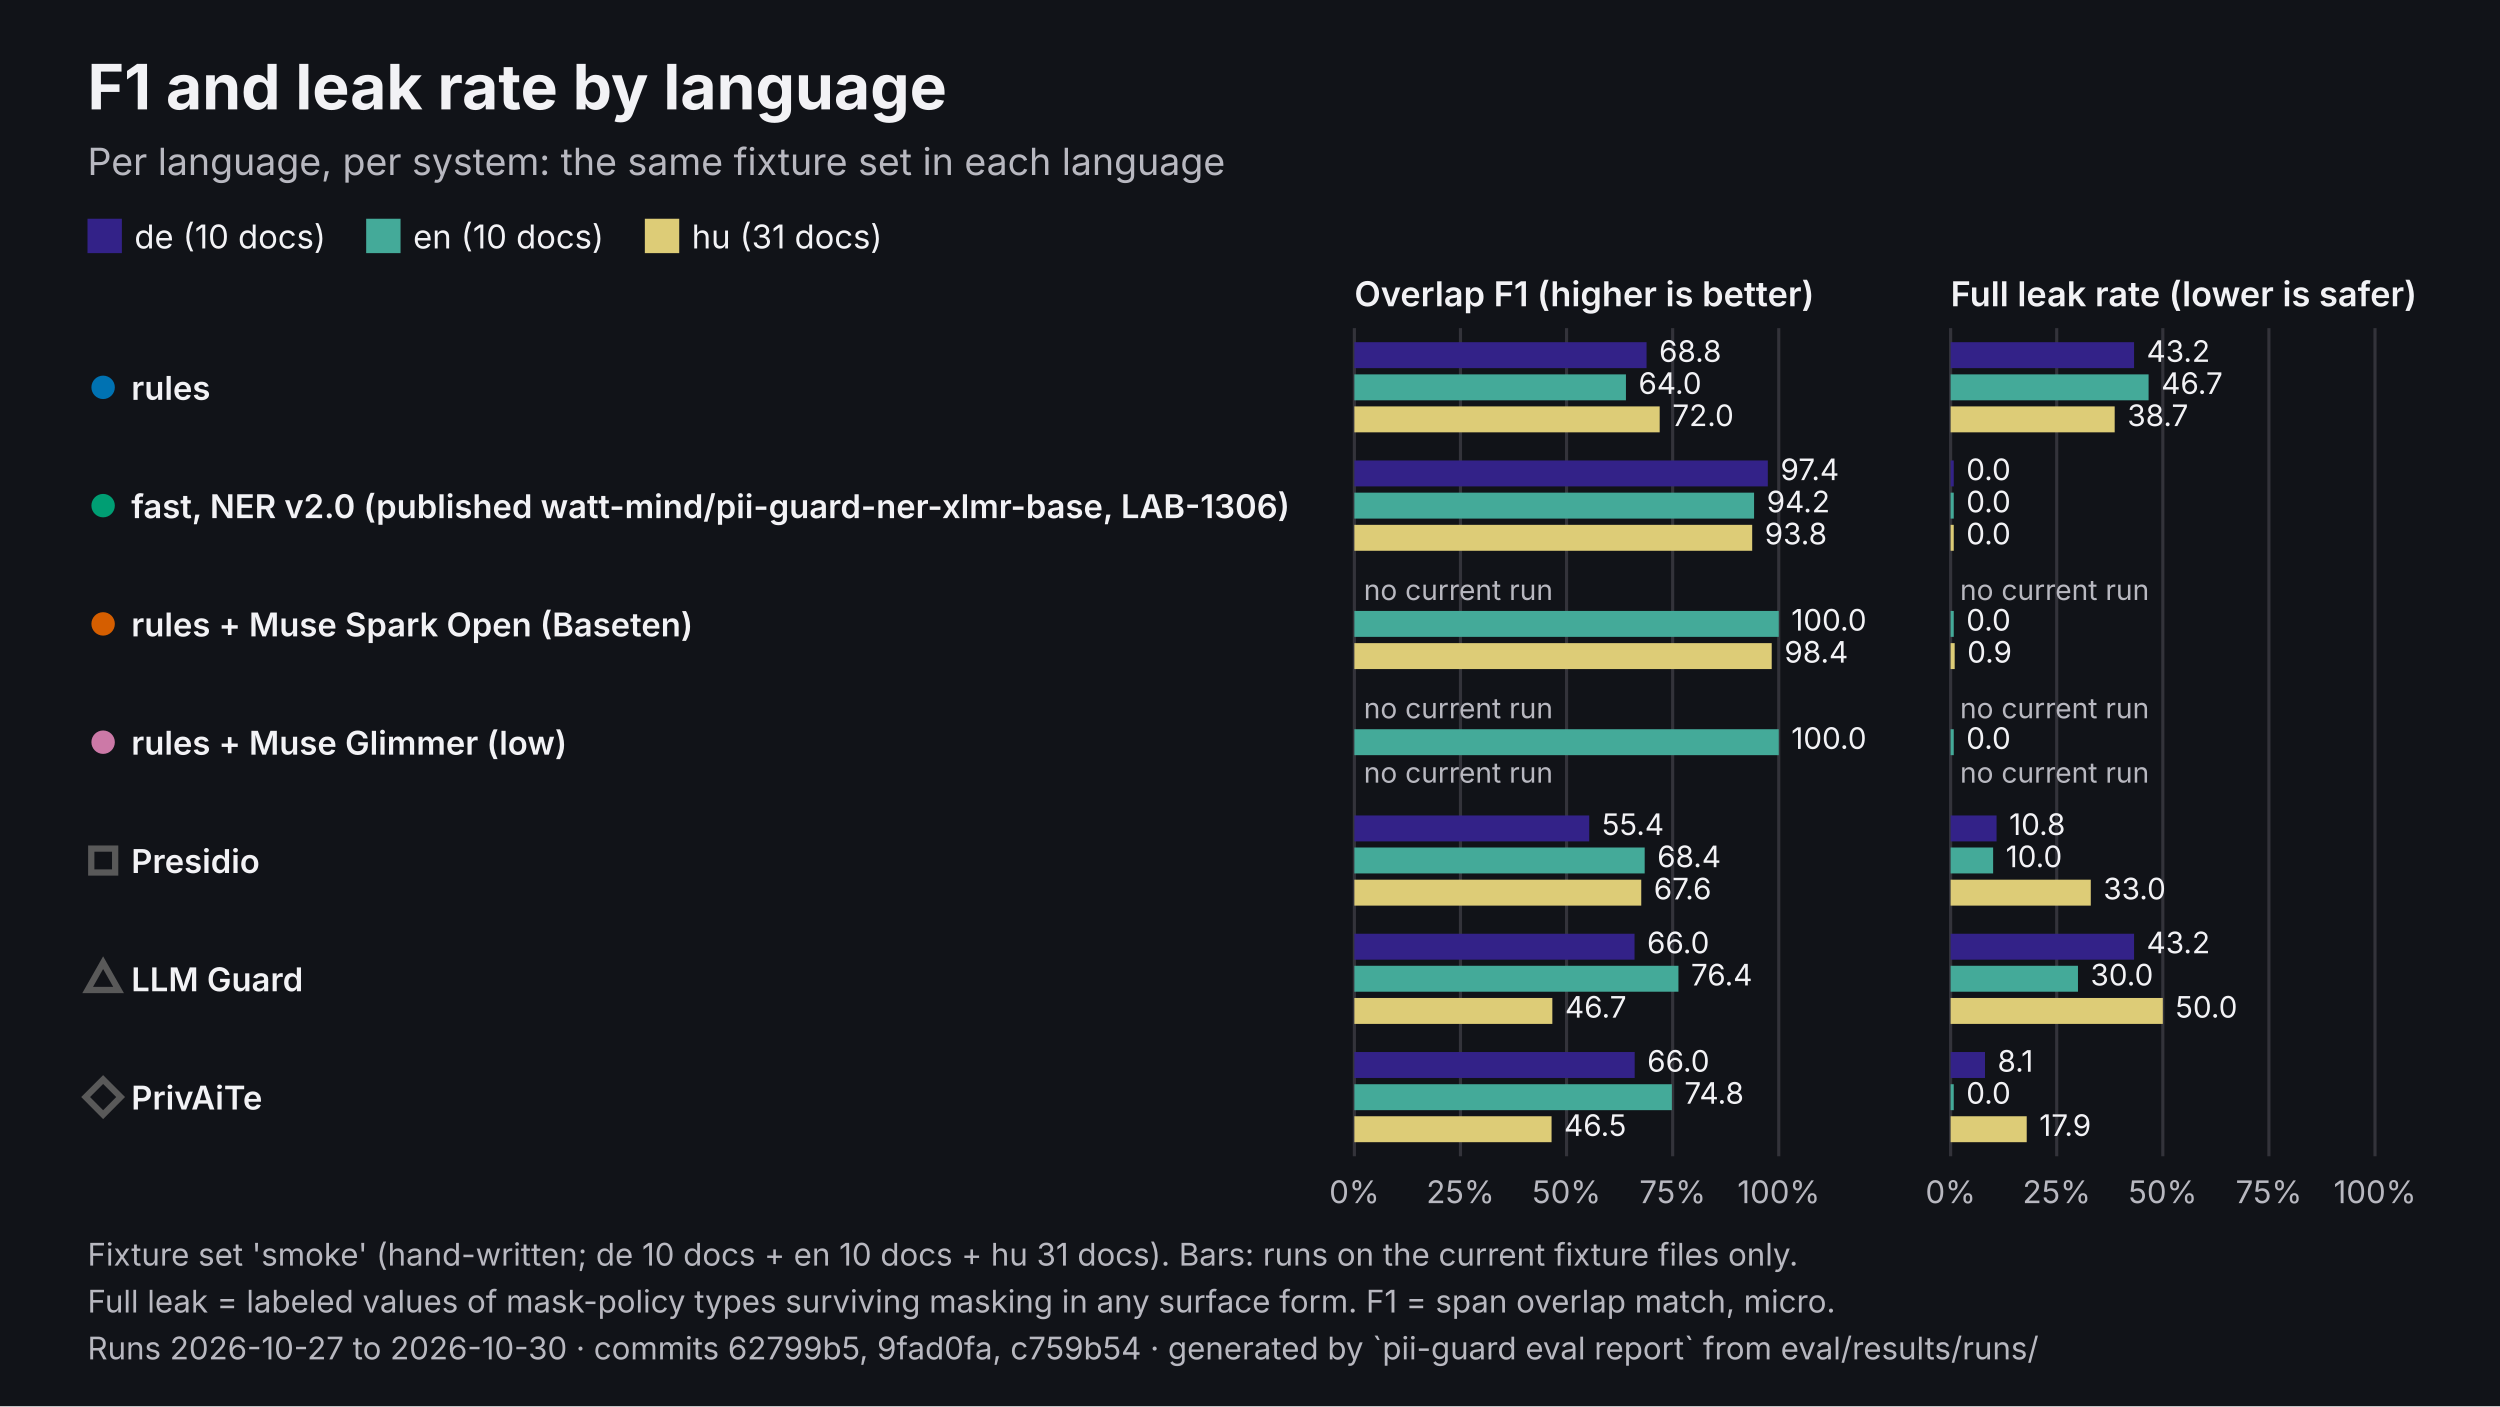
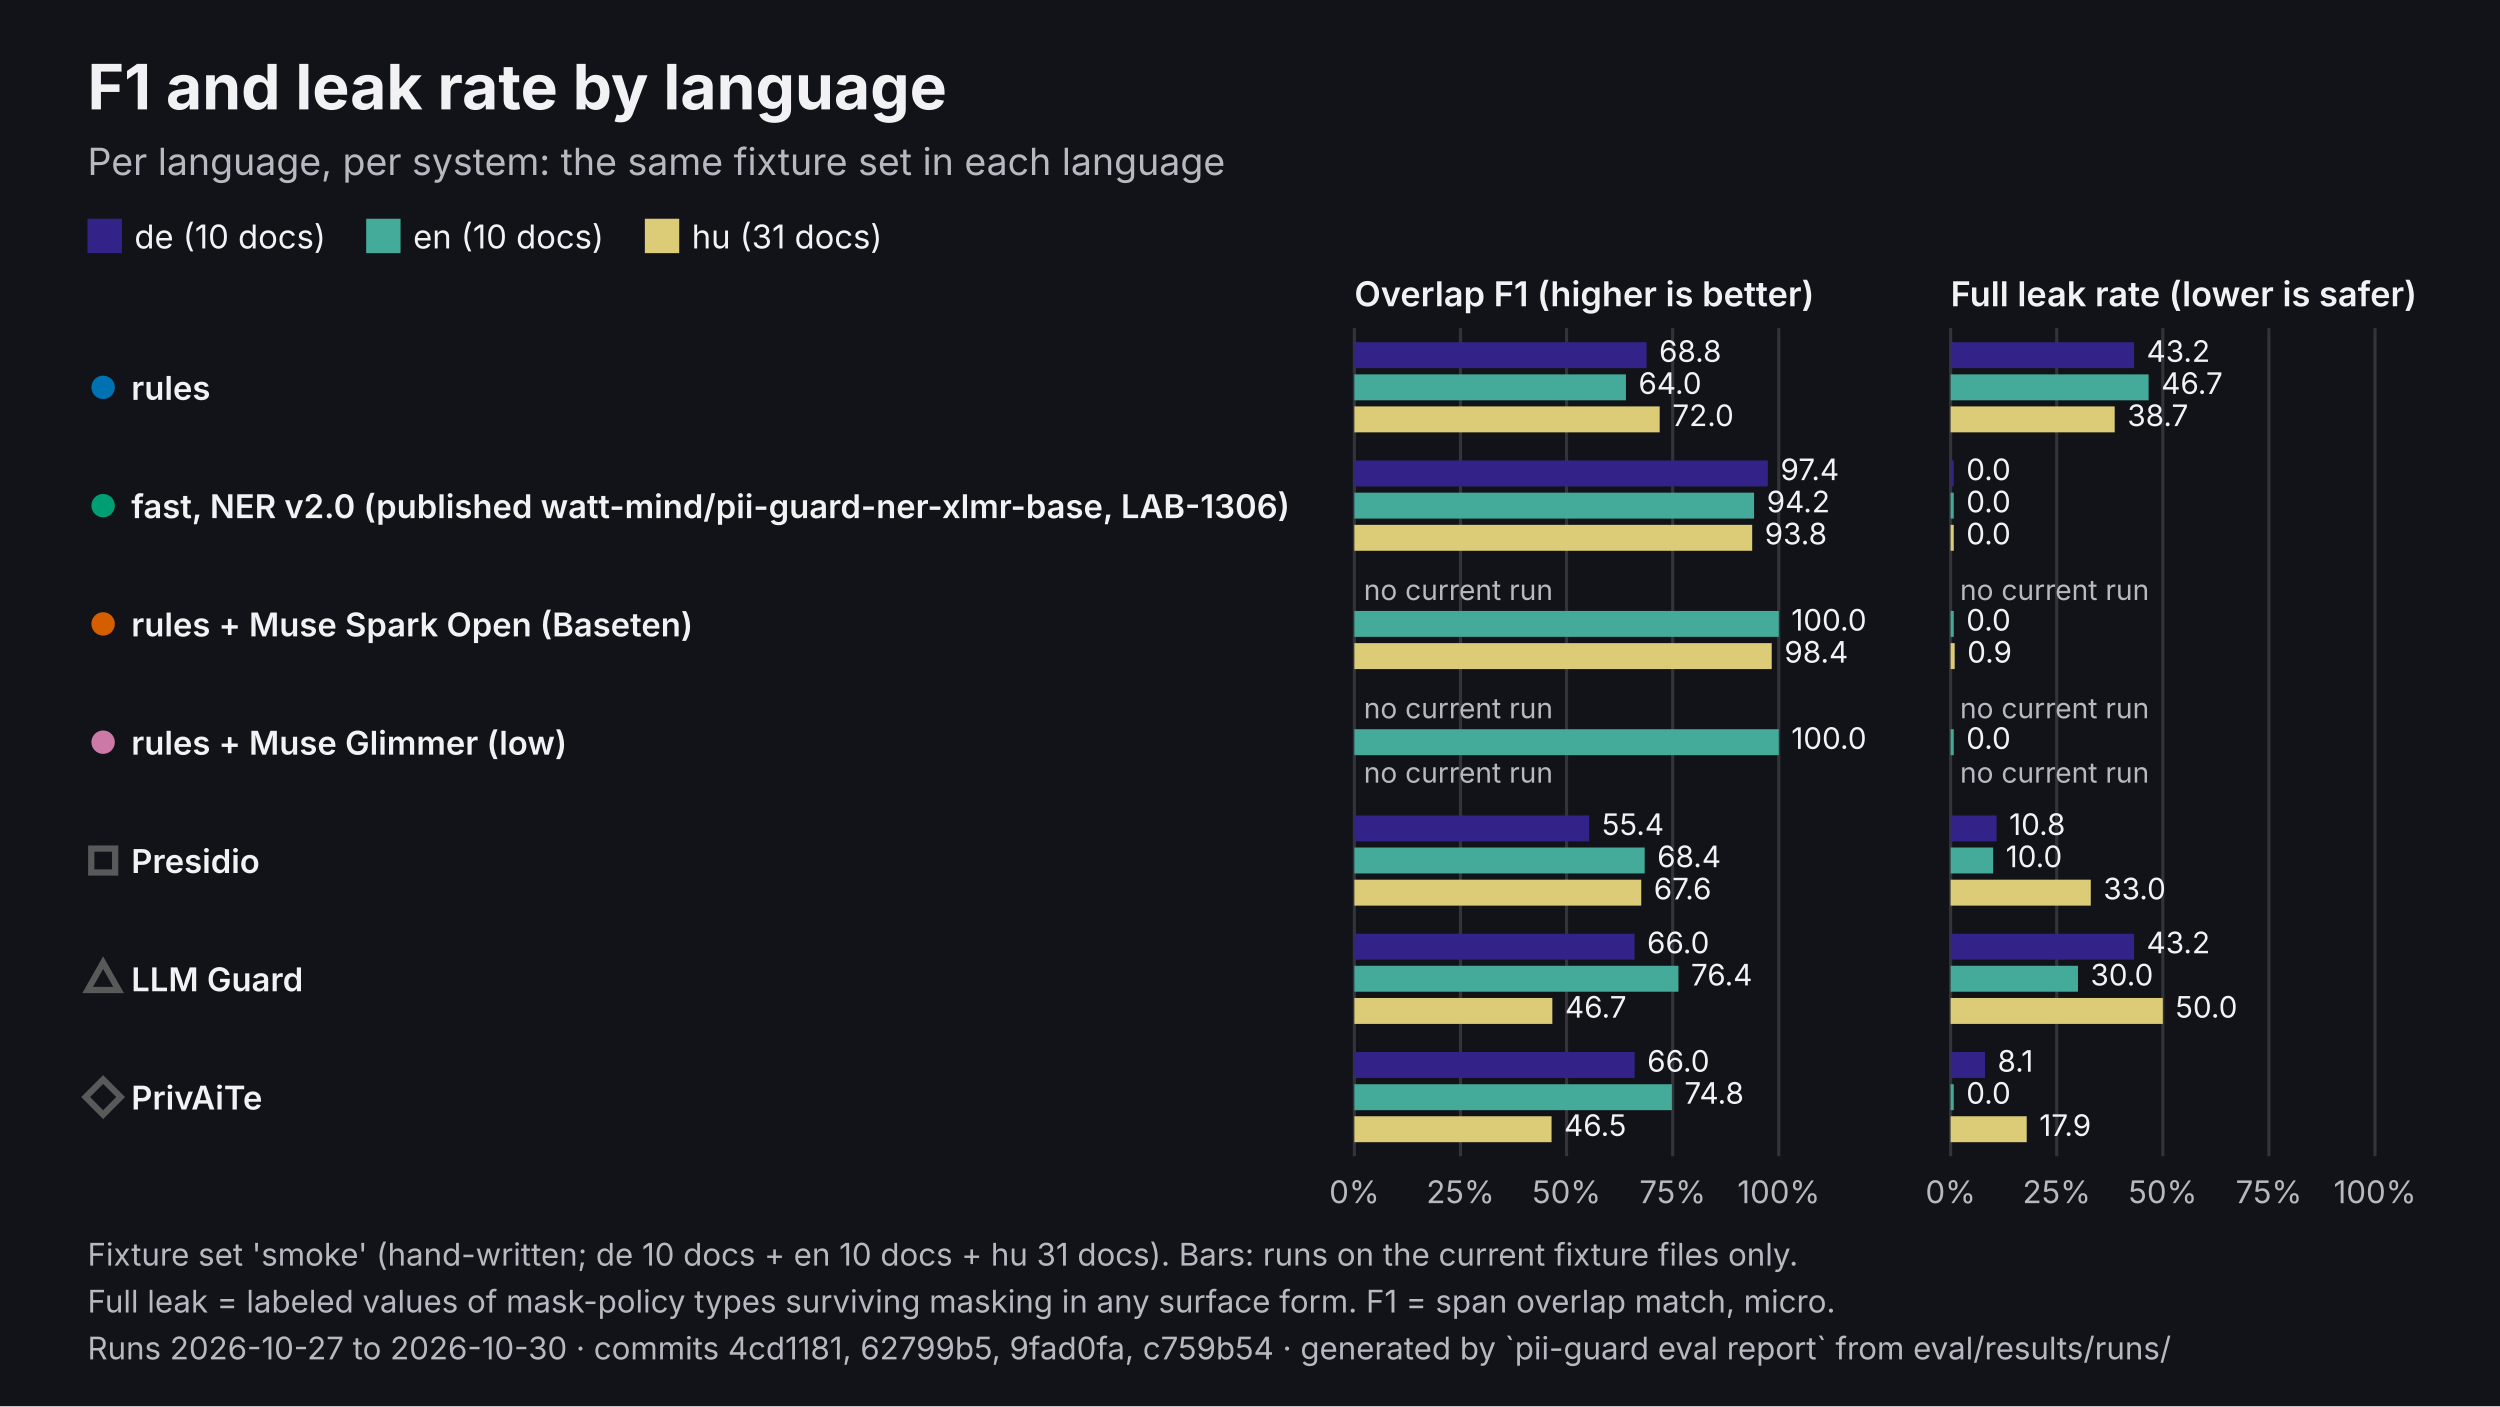
<svg xmlns="http://www.w3.org/2000/svg" viewBox="0 0 1600 900" width="1600" height="900" role="img" aria-labelledby="t d" font-family="Inter, 'Helvetica Neue', Helvetica, Arial, sans-serif">
  <rect width="1600" height="900" fill="#111318" />
  <text x="56" y="70" font-size="40" fill="#F2F2F5" font-weight="700">F1 and leak rate by language</text>
  <text x="56" y="112" font-size="24" fill="#B8B8C0">Per language, per system: the same fixture set in each language</text>
  <rect x="56" y="140" width="22" height="22" fill="#332288" />
  <text x="86" y="159" font-size="21" fill="#F2F2F5">de (10 docs)</text>
  <rect x="234.35" y="140" width="22" height="22" fill="#44AA99" />
  <text x="264.4" y="159" font-size="21" fill="#F2F2F5">en (10 docs)</text>
  <rect x="412.7" y="140" width="22" height="22" fill="#DDCC77" />
  <text x="442.7" y="159" font-size="21" fill="#F2F2F5">hu (31 docs)</text>
  <text x="866.8" y="196" font-size="22" fill="#F2F2F5" font-weight="600">Overlap F1 (higher is better)</text>
  <line x1="866.8" y1="210" x2="866.8" y2="740" stroke="#33333A" stroke-width="2" />
  <text x="866.8" y="770" font-size="20" fill="#B8B8C0" text-anchor="middle">0%</text>
  <line x1="934.7" y1="210" x2="934.7" y2="740" stroke="#33333A" stroke-width="2" />
  <text x="934.7" y="770" font-size="20" fill="#B8B8C0" text-anchor="middle">25%</text>
  <line x1="1002.6" y1="210" x2="1002.6" y2="740" stroke="#33333A" stroke-width="2" />
  <text x="1002.6" y="770" font-size="20" fill="#B8B8C0" text-anchor="middle">50%</text>
  <line x1="1070.5" y1="210" x2="1070.5" y2="740" stroke="#33333A" stroke-width="2" />
  <text x="1070.5" y="770" font-size="20" fill="#B8B8C0" text-anchor="middle">75%</text>
  <line x1="1138.4" y1="210" x2="1138.4" y2="740" stroke="#33333A" stroke-width="2" />
  <text x="1138.4" y="770" font-size="20" fill="#B8B8C0" text-anchor="middle">100%</text>
  <text x="1248.4" y="196" font-size="22" fill="#F2F2F5" font-weight="600">Full leak rate (lower is safer)</text>
  <line x1="1248.4" y1="210" x2="1248.4" y2="740" stroke="#33333A" stroke-width="2" />
  <text x="1248.4" y="770" font-size="20" fill="#B8B8C0" text-anchor="middle">0%</text>
  <line x1="1316.3" y1="210" x2="1316.3" y2="740" stroke="#33333A" stroke-width="2" />
  <text x="1316.3" y="770" font-size="20" fill="#B8B8C0" text-anchor="middle">25%</text>
  <line x1="1384.2" y1="210" x2="1384.2" y2="740" stroke="#33333A" stroke-width="2" />
  <text x="1384.2" y="770" font-size="20" fill="#B8B8C0" text-anchor="middle">50%</text>
  <line x1="1452.1" y1="210" x2="1452.1" y2="740" stroke="#33333A" stroke-width="2" />
  <text x="1452.1" y="770" font-size="20" fill="#B8B8C0" text-anchor="middle">75%</text>
  <line x1="1520" y1="210" x2="1520" y2="740" stroke="#33333A" stroke-width="2" />
  <text x="1520" y="770" font-size="20" fill="#B8B8C0" text-anchor="middle">100%</text>
  <circle cx="66" cy="247.9" r="9" fill="#0072B2" stroke="#111318" stroke-width="3" />
  <text x="84" y="255.9" font-size="21" fill="#F2F2F5" font-weight="600">rules</text>
  <rect x="866.8" y="219" width="187" height="16.6" fill="#332288" />
  <text x="1061.8" y="231.6" font-size="19" fill="#F2F2F5">68.8</text>
  <rect x="1248.4" y="219" width="117.4" height="16.6" fill="#332288" />
  <text x="1373.8" y="231.6" font-size="19" fill="#F2F2F5">43.2</text>
  <rect x="866.8" y="239.6" width="173.8" height="16.6" fill="#44AA99" />
  <text x="1048.6" y="252.1" font-size="19" fill="#F2F2F5">64.0</text>
  <rect x="1248.4" y="239.6" width="126.7" height="16.6" fill="#44AA99" />
  <text x="1383.2" y="252.1" font-size="19" fill="#F2F2F5">46.7</text>
  <rect x="866.8" y="260.1" width="195.4" height="16.6" fill="#DDCC77" />
  <text x="1070.3" y="272.7" font-size="19" fill="#F2F2F5">72.0</text>
  <rect x="1248.4" y="260.1" width="105" height="16.6" fill="#DDCC77" />
  <text x="1361.5" y="272.7" font-size="19" fill="#F2F2F5">38.7</text>
  <circle cx="66" cy="323.6" r="9" fill="#009E73" stroke="#111318" stroke-width="3" />
  <text x="84" y="331.6" font-size="21" fill="#F2F2F5" font-weight="600">fast, NER v2.0 (published watt-mind/pii-guard-ner-xlmr-base, LAB-1306)</text>
  <rect x="866.8" y="294.7" width="264.6" height="16.6" fill="#332288" />
  <text x="1139.5" y="307.3" font-size="19" fill="#F2F2F5">97.4</text>
  <rect x="1248.4" y="294.7" width="2" height="16.6" fill="#332288" />
  <text x="1258.4" y="307.3" font-size="19" fill="#F2F2F5">0.0</text>
  <rect x="866.8" y="315.3" width="255.8" height="16.6" fill="#44AA99" />
  <text x="1130.7" y="327.9" font-size="19" fill="#F2F2F5">94.2</text>
  <rect x="1248.4" y="315.3" width="2" height="16.6" fill="#44AA99" />
  <text x="1258.4" y="327.9" font-size="19" fill="#F2F2F5">0.0</text>
  <rect x="866.8" y="335.9" width="254.6" height="16.6" fill="#DDCC77" />
  <text x="1129.4" y="348.4" font-size="19" fill="#F2F2F5">93.8</text>
  <rect x="1248.4" y="335.9" width="2" height="16.6" fill="#DDCC77" />
  <text x="1258.4" y="348.4" font-size="19" fill="#F2F2F5">0.0</text>
  <circle cx="66" cy="399.3" r="9" fill="#D55E00" stroke="#111318" stroke-width="3" />
  <text x="84" y="407.3" font-size="21" fill="#F2F2F5" font-weight="600">rules + Muse Spark Open (Baseten)</text>
  <text x="872.8" y="384" font-size="18" fill="#B8B8C0">no current run</text>
  <text x="1254.4" y="384" font-size="18" fill="#B8B8C0">no current run</text>
  <rect x="866.8" y="391" width="271.6" height="16.6" fill="#44AA99" />
  <text x="1146.4" y="403.6" font-size="19" fill="#F2F2F5">100.0</text>
  <rect x="1248.4" y="391" width="2" height="16.6" fill="#44AA99" />
  <text x="1258.4" y="403.6" font-size="19" fill="#F2F2F5">0.0</text>
  <rect x="866.8" y="411.6" width="267.1" height="16.6" fill="#DDCC77" />
  <text x="1142" y="424.1" font-size="19" fill="#F2F2F5">98.4</text>
  <rect x="1248.4" y="411.6" width="2.6" height="16.6" fill="#DDCC77" />
  <text x="1259" y="424.1" font-size="19" fill="#F2F2F5">0.9</text>
  <circle cx="66" cy="475" r="9" fill="#CC79A7" stroke="#111318" stroke-width="3" />
  <text x="84" y="483" font-size="21" fill="#F2F2F5" font-weight="600">rules + Muse Glimmer (low)</text>
  <text x="872.8" y="459.7" font-size="18" fill="#B8B8C0">no current run</text>
  <text x="1254.4" y="459.7" font-size="18" fill="#B8B8C0">no current run</text>
  <rect x="866.8" y="466.7" width="271.6" height="16.6" fill="#44AA99" />
  <text x="1146.4" y="479.3" font-size="19" fill="#F2F2F5">100.0</text>
  <rect x="1248.4" y="466.7" width="2" height="16.6" fill="#44AA99" />
  <text x="1258.4" y="479.3" font-size="19" fill="#F2F2F5">0.0</text>
  <text x="872.8" y="500.9" font-size="18" fill="#B8B8C0">no current run</text>
  <text x="1254.4" y="500.9" font-size="18" fill="#B8B8C0">no current run</text>
  <rect x="58.4" y="543.1" width="15.3" height="15.3" fill="#111318" stroke="#595959" stroke-width="4" />
  <text x="84" y="558.7" font-size="21" fill="#F2F2F5" font-weight="600">Presidio</text>
  <rect x="866.8" y="521.9" width="150.3" height="16.6" fill="#332288" />
  <text x="1025.2" y="534.4" font-size="19" fill="#F2F2F5">55.4</text>
  <rect x="1248.4" y="521.9" width="29.4" height="16.6" fill="#332288" />
  <text x="1285.8" y="534.4" font-size="19" fill="#F2F2F5">10.8</text>
  <rect x="866.8" y="542.4" width="185.8" height="16.6" fill="#44AA99" />
  <text x="1060.6" y="555" font-size="19" fill="#F2F2F5">68.4</text>
  <rect x="1248.4" y="542.4" width="27.2" height="16.6" fill="#44AA99" />
  <text x="1283.6" y="555" font-size="19" fill="#F2F2F5">10.0</text>
  <rect x="866.8" y="563" width="183.6" height="16.6" fill="#DDCC77" />
  <text x="1058.4" y="575.6" font-size="19" fill="#F2F2F5">67.6</text>
  <rect x="1248.4" y="563" width="89.7" height="16.6" fill="#DDCC77" />
  <text x="1346.1" y="575.6" font-size="19" fill="#F2F2F5">33.0</text>
  <polygon points="66,616.1 75.9,633.6 56.1,633.6" fill="#111318" stroke="#595959" stroke-width="4" />
  <text x="84" y="634.4" font-size="21" fill="#F2F2F5" font-weight="600">LLM Guard</text>
  <rect x="866.8" y="597.6" width="179.3" height="16.6" fill="#332288" />
  <text x="1054.1" y="610.1" font-size="19" fill="#F2F2F5">66.0</text>
  <rect x="1248.4" y="597.6" width="117.4" height="16.6" fill="#332288" />
  <text x="1373.8" y="610.1" font-size="19" fill="#F2F2F5">43.2</text>
  <rect x="866.8" y="618.1" width="207.4" height="16.6" fill="#44AA99" />
  <text x="1082.2" y="630.7" font-size="19" fill="#F2F2F5">76.4</text>
  <rect x="1248.4" y="618.1" width="81.5" height="16.6" fill="#44AA99" />
  <text x="1337.9" y="630.7" font-size="19" fill="#F2F2F5">30.0</text>
  <rect x="866.8" y="638.7" width="126.7" height="16.6" fill="#DDCC77" />
  <text x="1001.6" y="651.3" font-size="19" fill="#F2F2F5">46.7</text>
  <rect x="1248.4" y="638.7" width="135.8" height="16.6" fill="#DDCC77" />
  <text x="1392.2" y="651.3" font-size="19" fill="#F2F2F5">50.0</text>
  <polygon points="66,690.9 77.2,702.1 66,713.4 54.8,702.1" fill="#111318" stroke="#595959" stroke-width="4" />
  <text x="84" y="710.1" font-size="21" fill="#F2F2F5" font-weight="600">PrivAiTe</text>
  <rect x="866.8" y="673.3" width="179.4" height="16.6" fill="#332288" />
  <text x="1054.2" y="685.9" font-size="19" fill="#F2F2F5">66.0</text>
  <rect x="1248.4" y="673.3" width="22" height="16.6" fill="#332288" />
  <text x="1278.4" y="685.9" font-size="19" fill="#F2F2F5">8.1</text>
  <rect x="866.8" y="693.9" width="203.2" height="16.6" fill="#44AA99" />
  <text x="1078" y="706.4" font-size="19" fill="#F2F2F5">74.8</text>
  <rect x="1248.4" y="693.9" width="2" height="16.6" fill="#44AA99" />
  <text x="1258.4" y="706.4" font-size="19" fill="#F2F2F5">0.0</text>
  <rect x="866.8" y="714.4" width="126.2" height="16.6" fill="#DDCC77" />
  <text x="1001" y="727" font-size="19" fill="#F2F2F5">46.5</text>
  <rect x="1248.4" y="714.4" width="48.7" height="16.6" fill="#DDCC77" />
  <text x="1305.1" y="727" font-size="19" fill="#F2F2F5">17.9</text>
  <text x="56" y="810" font-size="20" fill="#B8B8C0">Fixture set 'smoke' (hand-written; de 10 docs + en 10 docs + hu 31 docs). Bars: runs on the current fixture files only.</text>
  <text x="56" y="840" font-size="20" fill="#B8B8C0">Full leak = labeled values of mask-policy types surviving masking in any surface form. F1 = span overlap match, micro.</text>
-   <text x="56" y="870" font-size="20" fill="#B8B8C0">Runs 2026-10-27 to 2026-10-30 · commits 62799b5, 9fad0fa, c759b54 · generated by `pii-guard eval report` from eval/results/runs/</text>
+   <text x="56" y="870" font-size="20" fill="#B8B8C0">Runs 2026-10-27 to 2026-10-30 · commits 4cd1181, 62799b5, 9fad0fa, c759b54 · generated by `pii-guard eval report` from eval/results/runs/</text>
</svg>
